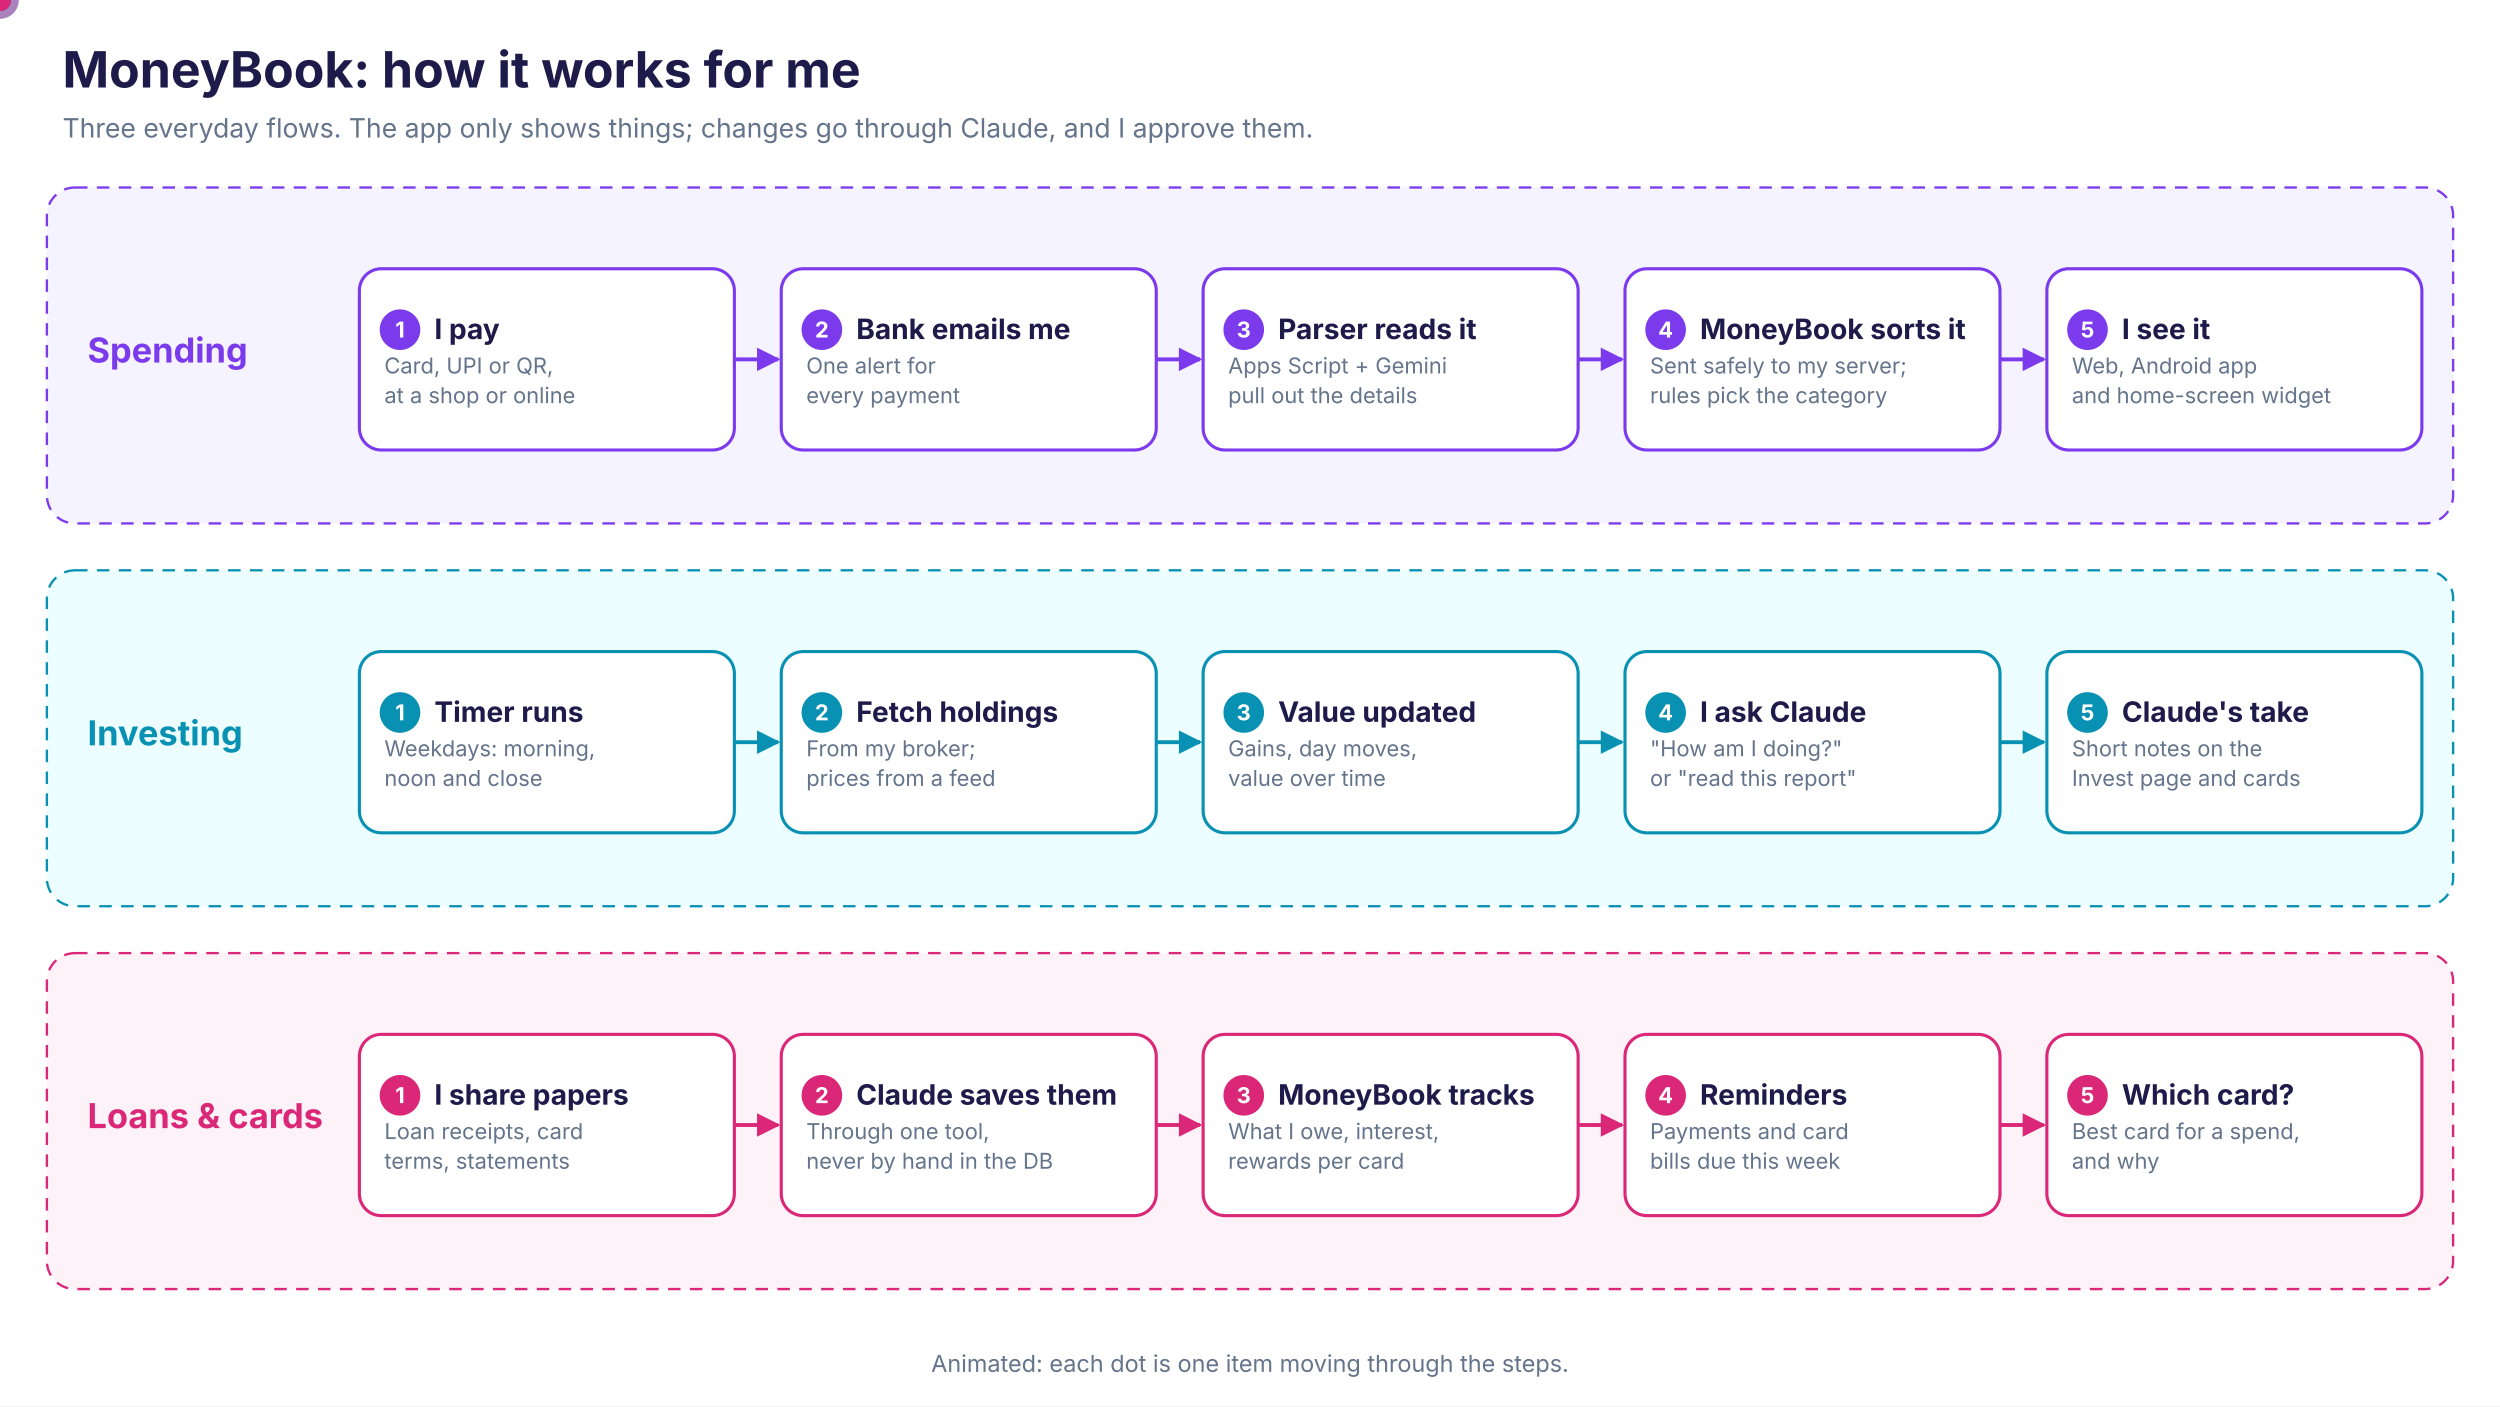
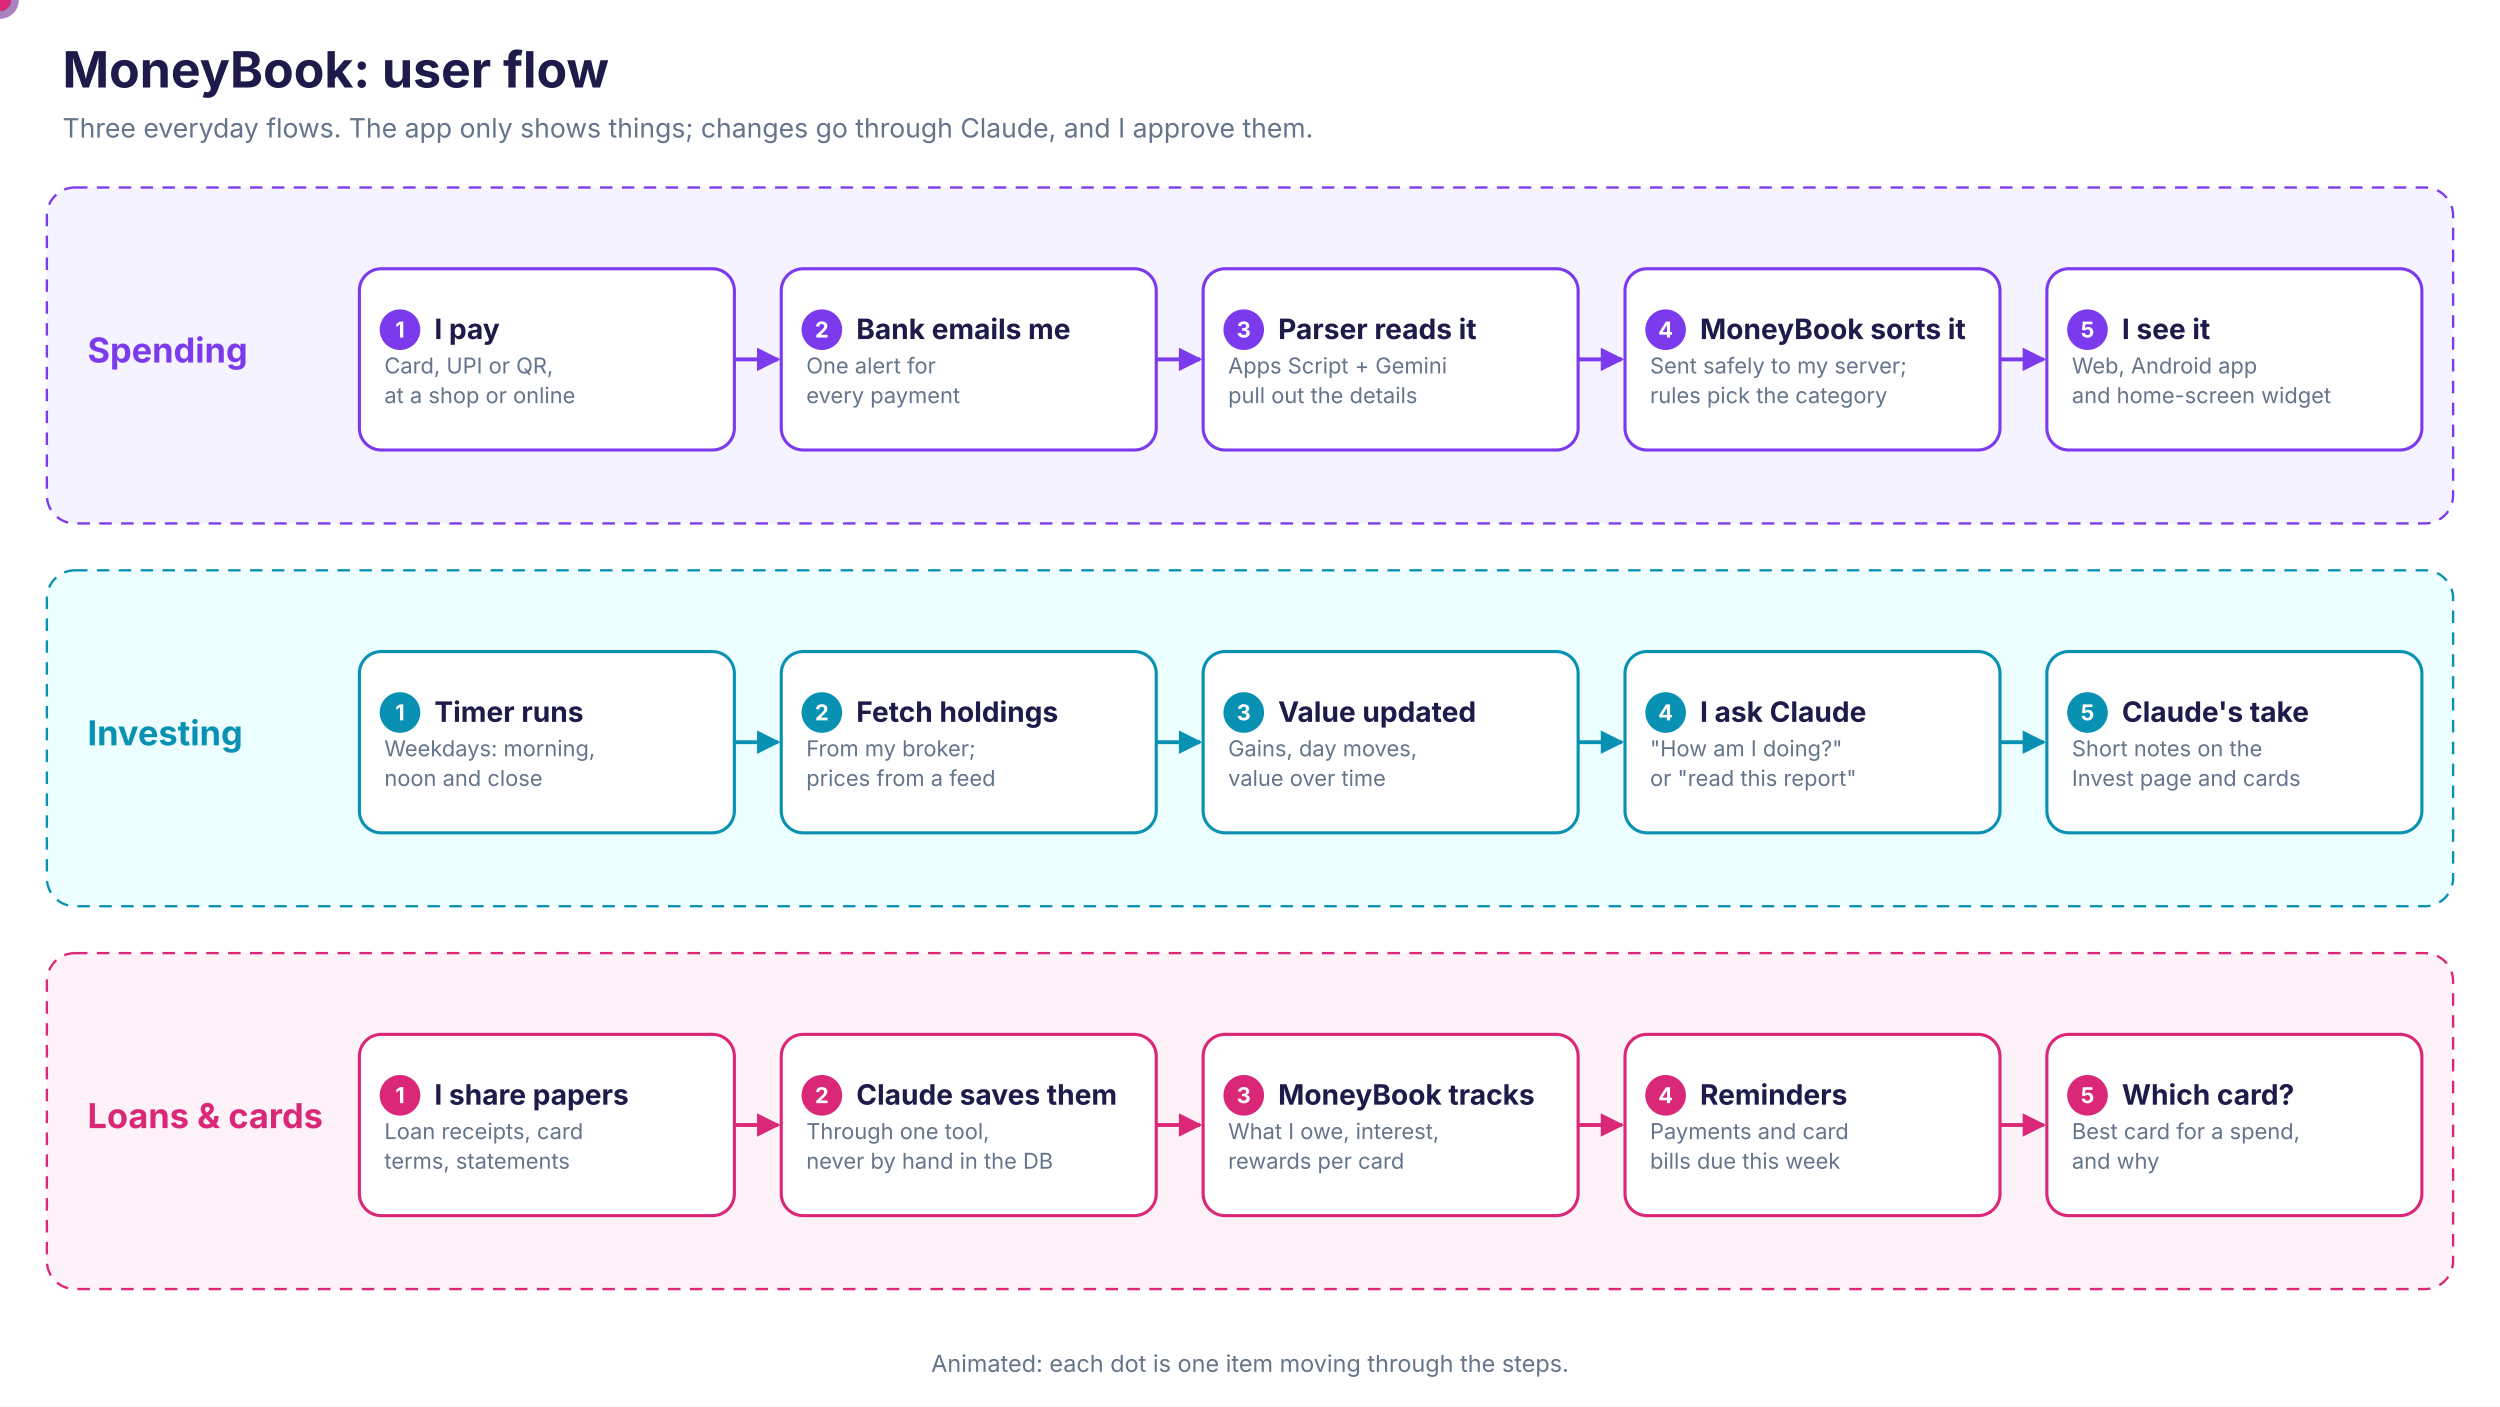
<svg xmlns="http://www.w3.org/2000/svg" width="1600" height="900" viewBox="0 0 1600 900" role="img" aria-label="MoneyBook user flow: spending, investing, loans and cards">
  <defs>
    <marker id="a0891B2" viewBox="0 0 10 10" refX="9" refY="5" markerWidth="6" markerHeight="6" orient="auto-start-reverse">
      <path d="M0,0 L10,5 L0,10 z" fill="#0891B2" />
    </marker>
    <marker id="a7C3AED" viewBox="0 0 10 10" refX="9" refY="5" markerWidth="6" markerHeight="6" orient="auto-start-reverse">
      <path d="M0,0 L10,5 L0,10 z" fill="#7C3AED" />
    </marker>
    <marker id="aDB2777" viewBox="0 0 10 10" refX="9" refY="5" markerWidth="6" markerHeight="6" orient="auto-start-reverse">
      <path d="M0,0 L10,5 L0,10 z" fill="#DB2777" />
    </marker>
  </defs>
  <rect width="1600" height="900" fill="#FFFFFF" />
  <rect x="30" y="120" width="1540" height="215" rx="18" fill="#F5F3FF" stroke="#7C3AED" stroke-width="1.5" stroke-dasharray="8,6" />
  <text x="48" y="150" font-family="Inter, 'Segoe UI', Helvetica, Arial, sans-serif" font-size="17" font-weight="bold" fill="#7C3AED" text-anchor="start" />
  <text x="56" y="232" font-family="Inter, 'Segoe UI', Helvetica, Arial, sans-serif" font-size="22" font-weight="bold" fill="#7C3AED" text-anchor="start">Spending</text>
  <path d="M470,230.0 L498,230.0" fill="none" stroke="#7C3AED" stroke-width="2.5" stroke-linejoin="round" marker-end="url(#a7C3AED)" />
  <path d="M740,230.0 L768,230.0" fill="none" stroke="#7C3AED" stroke-width="2.5" stroke-linejoin="round" marker-end="url(#a7C3AED)" />
  <path d="M1010,230.0 L1038,230.0" fill="none" stroke="#7C3AED" stroke-width="2.5" stroke-linejoin="round" marker-end="url(#a7C3AED)" />
  <path d="M1280,230.0 L1308,230.0" fill="none" stroke="#7C3AED" stroke-width="2.5" stroke-linejoin="round" marker-end="url(#a7C3AED)" />
  <rect x="30" y="365" width="1540" height="215" rx="18" fill="#ECFEFF" stroke="#0891B2" stroke-width="1.5" stroke-dasharray="8,6" />
  <text x="48" y="395" font-family="Inter, 'Segoe UI', Helvetica, Arial, sans-serif" font-size="17" font-weight="bold" fill="#0891B2" text-anchor="start" />
  <text x="56" y="477" font-family="Inter, 'Segoe UI', Helvetica, Arial, sans-serif" font-size="22" font-weight="bold" fill="#0891B2" text-anchor="start">Investing</text>
  <path d="M470,475.0 L498,475.0" fill="none" stroke="#0891B2" stroke-width="2.5" stroke-linejoin="round" marker-end="url(#a0891B2)" />
  <path d="M740,475.0 L768,475.0" fill="none" stroke="#0891B2" stroke-width="2.5" stroke-linejoin="round" marker-end="url(#a0891B2)" />
  <path d="M1010,475.0 L1038,475.0" fill="none" stroke="#0891B2" stroke-width="2.5" stroke-linejoin="round" marker-end="url(#a0891B2)" />
  <path d="M1280,475.0 L1308,475.0" fill="none" stroke="#0891B2" stroke-width="2.5" stroke-linejoin="round" marker-end="url(#a0891B2)" />
  <rect x="30" y="610" width="1540" height="215" rx="18" fill="#FDF2F8" stroke="#DB2777" stroke-width="1.5" stroke-dasharray="8,6" />
  <text x="48" y="640" font-family="Inter, 'Segoe UI', Helvetica, Arial, sans-serif" font-size="17" font-weight="bold" fill="#DB2777" text-anchor="start" />
  <text x="56" y="722" font-family="Inter, 'Segoe UI', Helvetica, Arial, sans-serif" font-size="22" font-weight="bold" fill="#DB2777" text-anchor="start">Loans &amp; cards</text>
  <path d="M470,720.0 L498,720.0" fill="none" stroke="#DB2777" stroke-width="2.5" stroke-linejoin="round" marker-end="url(#aDB2777)" />
  <path d="M740,720.0 L768,720.0" fill="none" stroke="#DB2777" stroke-width="2.5" stroke-linejoin="round" marker-end="url(#aDB2777)" />
  <path d="M1010,720.0 L1038,720.0" fill="none" stroke="#DB2777" stroke-width="2.5" stroke-linejoin="round" marker-end="url(#aDB2777)" />
  <path d="M1280,720.0 L1308,720.0" fill="none" stroke="#DB2777" stroke-width="2.5" stroke-linejoin="round" marker-end="url(#aDB2777)" />
  <circle r="7" fill="#7C3AED" opacity="0.95">
    <animateMotion dur="8s" begin="-0.0s" repeatCount="indefinite" path="M230,230.0 L1550,230.0" />
  </circle>
  <circle r="12" fill="#7C3AED" opacity="0.18">
    <animateMotion dur="8s" begin="-0.0s" repeatCount="indefinite" path="M230,230.0 L1550,230.0" />
  </circle>
  <circle r="7" fill="#7C3AED" opacity="0.95">
    <animateMotion dur="8s" begin="-4.0s" repeatCount="indefinite" path="M230,230.0 L1550,230.0" />
  </circle>
  <circle r="12" fill="#7C3AED" opacity="0.18">
    <animateMotion dur="8s" begin="-4.0s" repeatCount="indefinite" path="M230,230.0 L1550,230.0" />
  </circle>
  <circle r="7" fill="#0891B2" opacity="0.95">
    <animateMotion dur="8s" begin="-1.3s" repeatCount="indefinite" path="M230,475.0 L1550,475.0" />
  </circle>
  <circle r="12" fill="#0891B2" opacity="0.18">
    <animateMotion dur="8s" begin="-1.3s" repeatCount="indefinite" path="M230,475.0 L1550,475.0" />
  </circle>
  <circle r="7" fill="#0891B2" opacity="0.95">
    <animateMotion dur="8s" begin="-5.3s" repeatCount="indefinite" path="M230,475.0 L1550,475.0" />
  </circle>
  <circle r="12" fill="#0891B2" opacity="0.18">
    <animateMotion dur="8s" begin="-5.3s" repeatCount="indefinite" path="M230,475.0 L1550,475.0" />
  </circle>
  <circle r="7" fill="#DB2777" opacity="0.95">
    <animateMotion dur="8s" begin="-2.6s" repeatCount="indefinite" path="M230,720.0 L1550,720.0" />
  </circle>
  <circle r="12" fill="#DB2777" opacity="0.18">
    <animateMotion dur="8s" begin="-2.6s" repeatCount="indefinite" path="M230,720.0 L1550,720.0" />
  </circle>
  <circle r="7" fill="#DB2777" opacity="0.95">
    <animateMotion dur="8s" begin="-6.6s" repeatCount="indefinite" path="M230,720.0 L1550,720.0" />
  </circle>
  <circle r="12" fill="#DB2777" opacity="0.18">
    <animateMotion dur="8s" begin="-6.6s" repeatCount="indefinite" path="M230,720.0 L1550,720.0" />
  </circle>
-   <text x="40" y="56" font-family="Inter, 'Segoe UI', Helvetica, Arial, sans-serif" font-size="32" font-weight="bold" fill="#1E1B4B" text-anchor="start">MoneyBook: how it works for me</text>
+   <text x="40" y="56" font-family="Inter, 'Segoe UI', Helvetica, Arial, sans-serif" font-size="32" font-weight="bold" fill="#1E1B4B" text-anchor="start">MoneyBook: user flow</text>
  <text x="40" y="88" font-family="Inter, 'Segoe UI', Helvetica, Arial, sans-serif" font-size="17" font-weight="normal" fill="#64748B" text-anchor="start">Three everyday flows. The app only shows things; changes go through Claude, and I approve them.</text>
  <rect x="230" y="172" width="240" height="116" rx="14" fill="#FFFFFF" stroke="#7C3AED" stroke-width="2" />
  <circle cx="256" cy="211.0" r="13" fill="#7C3AED" />
  <text x="256" y="216.0" font-family="Inter, 'Segoe UI', Helvetica, Arial, sans-serif" font-size="14" font-weight="bold" fill="#FFFFFF" text-anchor="middle">1</text>
  <text x="278" y="217.0" font-family="Inter, 'Segoe UI', Helvetica, Arial, sans-serif" font-size="18" font-weight="bold" fill="#1E1B4B" text-anchor="start">I pay</text>
  <text x="246" y="239.0" font-family="Inter, 'Segoe UI', Helvetica, Arial, sans-serif" font-size="14" font-weight="normal" fill="#64748B" text-anchor="start">Card, UPI or QR,</text>
  <text x="246" y="258.0" font-family="Inter, 'Segoe UI', Helvetica, Arial, sans-serif" font-size="14" font-weight="normal" fill="#64748B" text-anchor="start">at a shop or online</text>
  <rect x="500" y="172" width="240" height="116" rx="14" fill="#FFFFFF" stroke="#7C3AED" stroke-width="2" />
  <circle cx="526" cy="211.0" r="13" fill="#7C3AED" />
  <text x="526" y="216.0" font-family="Inter, 'Segoe UI', Helvetica, Arial, sans-serif" font-size="14" font-weight="bold" fill="#FFFFFF" text-anchor="middle">2</text>
  <text x="548" y="217.0" font-family="Inter, 'Segoe UI', Helvetica, Arial, sans-serif" font-size="18" font-weight="bold" fill="#1E1B4B" text-anchor="start">Bank emails me</text>
  <text x="516" y="239.0" font-family="Inter, 'Segoe UI', Helvetica, Arial, sans-serif" font-size="14" font-weight="normal" fill="#64748B" text-anchor="start">One alert for</text>
  <text x="516" y="258.0" font-family="Inter, 'Segoe UI', Helvetica, Arial, sans-serif" font-size="14" font-weight="normal" fill="#64748B" text-anchor="start">every payment</text>
  <rect x="770" y="172" width="240" height="116" rx="14" fill="#FFFFFF" stroke="#7C3AED" stroke-width="2" />
  <circle cx="796" cy="211.0" r="13" fill="#7C3AED" />
  <text x="796" y="216.0" font-family="Inter, 'Segoe UI', Helvetica, Arial, sans-serif" font-size="14" font-weight="bold" fill="#FFFFFF" text-anchor="middle">3</text>
  <text x="818" y="217.0" font-family="Inter, 'Segoe UI', Helvetica, Arial, sans-serif" font-size="18" font-weight="bold" fill="#1E1B4B" text-anchor="start">Parser reads it</text>
  <text x="786" y="239.0" font-family="Inter, 'Segoe UI', Helvetica, Arial, sans-serif" font-size="14" font-weight="normal" fill="#64748B" text-anchor="start">Apps Script + Gemini</text>
  <text x="786" y="258.0" font-family="Inter, 'Segoe UI', Helvetica, Arial, sans-serif" font-size="14" font-weight="normal" fill="#64748B" text-anchor="start">pull out the details</text>
  <rect x="1040" y="172" width="240" height="116" rx="14" fill="#FFFFFF" stroke="#7C3AED" stroke-width="2" />
  <circle cx="1066" cy="211.0" r="13" fill="#7C3AED" />
  <text x="1066" y="216.0" font-family="Inter, 'Segoe UI', Helvetica, Arial, sans-serif" font-size="14" font-weight="bold" fill="#FFFFFF" text-anchor="middle">4</text>
  <text x="1088" y="217.0" font-family="Inter, 'Segoe UI', Helvetica, Arial, sans-serif" font-size="18" font-weight="bold" fill="#1E1B4B" text-anchor="start">MoneyBook sorts it</text>
  <text x="1056" y="239.0" font-family="Inter, 'Segoe UI', Helvetica, Arial, sans-serif" font-size="14" font-weight="normal" fill="#64748B" text-anchor="start">Sent safely to my server;</text>
  <text x="1056" y="258.0" font-family="Inter, 'Segoe UI', Helvetica, Arial, sans-serif" font-size="14" font-weight="normal" fill="#64748B" text-anchor="start">rules pick the category</text>
  <rect x="1310" y="172" width="240" height="116" rx="14" fill="#FFFFFF" stroke="#7C3AED" stroke-width="2" />
  <circle cx="1336" cy="211.0" r="13" fill="#7C3AED" />
  <text x="1336" y="216.0" font-family="Inter, 'Segoe UI', Helvetica, Arial, sans-serif" font-size="14" font-weight="bold" fill="#FFFFFF" text-anchor="middle">5</text>
  <text x="1358" y="217.0" font-family="Inter, 'Segoe UI', Helvetica, Arial, sans-serif" font-size="18" font-weight="bold" fill="#1E1B4B" text-anchor="start">I see it</text>
  <text x="1326" y="239.0" font-family="Inter, 'Segoe UI', Helvetica, Arial, sans-serif" font-size="14" font-weight="normal" fill="#64748B" text-anchor="start">Web, Android app</text>
  <text x="1326" y="258.0" font-family="Inter, 'Segoe UI', Helvetica, Arial, sans-serif" font-size="14" font-weight="normal" fill="#64748B" text-anchor="start">and home-screen widget</text>
  <rect x="230" y="417" width="240" height="116" rx="14" fill="#FFFFFF" stroke="#0891B2" stroke-width="2" />
  <circle cx="256" cy="456.0" r="13" fill="#0891B2" />
  <text x="256" y="461.0" font-family="Inter, 'Segoe UI', Helvetica, Arial, sans-serif" font-size="14" font-weight="bold" fill="#FFFFFF" text-anchor="middle">1</text>
  <text x="278" y="462.0" font-family="Inter, 'Segoe UI', Helvetica, Arial, sans-serif" font-size="18" font-weight="bold" fill="#1E1B4B" text-anchor="start">Timer runs</text>
  <text x="246" y="484.0" font-family="Inter, 'Segoe UI', Helvetica, Arial, sans-serif" font-size="14" font-weight="normal" fill="#64748B" text-anchor="start">Weekdays: morning,</text>
  <text x="246" y="503.0" font-family="Inter, 'Segoe UI', Helvetica, Arial, sans-serif" font-size="14" font-weight="normal" fill="#64748B" text-anchor="start">noon and close</text>
  <rect x="500" y="417" width="240" height="116" rx="14" fill="#FFFFFF" stroke="#0891B2" stroke-width="2" />
  <circle cx="526" cy="456.0" r="13" fill="#0891B2" />
  <text x="526" y="461.0" font-family="Inter, 'Segoe UI', Helvetica, Arial, sans-serif" font-size="14" font-weight="bold" fill="#FFFFFF" text-anchor="middle">2</text>
  <text x="548" y="462.0" font-family="Inter, 'Segoe UI', Helvetica, Arial, sans-serif" font-size="18" font-weight="bold" fill="#1E1B4B" text-anchor="start">Fetch holdings</text>
  <text x="516" y="484.0" font-family="Inter, 'Segoe UI', Helvetica, Arial, sans-serif" font-size="14" font-weight="normal" fill="#64748B" text-anchor="start">From my broker;</text>
  <text x="516" y="503.0" font-family="Inter, 'Segoe UI', Helvetica, Arial, sans-serif" font-size="14" font-weight="normal" fill="#64748B" text-anchor="start">prices from a feed</text>
  <rect x="770" y="417" width="240" height="116" rx="14" fill="#FFFFFF" stroke="#0891B2" stroke-width="2" />
  <circle cx="796" cy="456.0" r="13" fill="#0891B2" />
  <text x="796" y="461.0" font-family="Inter, 'Segoe UI', Helvetica, Arial, sans-serif" font-size="14" font-weight="bold" fill="#FFFFFF" text-anchor="middle">3</text>
  <text x="818" y="462.0" font-family="Inter, 'Segoe UI', Helvetica, Arial, sans-serif" font-size="18" font-weight="bold" fill="#1E1B4B" text-anchor="start">Value updated</text>
  <text x="786" y="484.0" font-family="Inter, 'Segoe UI', Helvetica, Arial, sans-serif" font-size="14" font-weight="normal" fill="#64748B" text-anchor="start">Gains, day moves,</text>
  <text x="786" y="503.0" font-family="Inter, 'Segoe UI', Helvetica, Arial, sans-serif" font-size="14" font-weight="normal" fill="#64748B" text-anchor="start">value over time</text>
  <rect x="1040" y="417" width="240" height="116" rx="14" fill="#FFFFFF" stroke="#0891B2" stroke-width="2" />
  <circle cx="1066" cy="456.0" r="13" fill="#0891B2" />
  <text x="1066" y="461.0" font-family="Inter, 'Segoe UI', Helvetica, Arial, sans-serif" font-size="14" font-weight="bold" fill="#FFFFFF" text-anchor="middle">4</text>
  <text x="1088" y="462.0" font-family="Inter, 'Segoe UI', Helvetica, Arial, sans-serif" font-size="18" font-weight="bold" fill="#1E1B4B" text-anchor="start">I ask Claude</text>
  <text x="1056" y="484.0" font-family="Inter, 'Segoe UI', Helvetica, Arial, sans-serif" font-size="14" font-weight="normal" fill="#64748B" text-anchor="start">"How am I doing?"</text>
  <text x="1056" y="503.0" font-family="Inter, 'Segoe UI', Helvetica, Arial, sans-serif" font-size="14" font-weight="normal" fill="#64748B" text-anchor="start">or "read this report"</text>
  <rect x="1310" y="417" width="240" height="116" rx="14" fill="#FFFFFF" stroke="#0891B2" stroke-width="2" />
  <circle cx="1336" cy="456.0" r="13" fill="#0891B2" />
  <text x="1336" y="461.0" font-family="Inter, 'Segoe UI', Helvetica, Arial, sans-serif" font-size="14" font-weight="bold" fill="#FFFFFF" text-anchor="middle">5</text>
  <text x="1358" y="462.0" font-family="Inter, 'Segoe UI', Helvetica, Arial, sans-serif" font-size="18" font-weight="bold" fill="#1E1B4B" text-anchor="start">Claude's take</text>
  <text x="1326" y="484.0" font-family="Inter, 'Segoe UI', Helvetica, Arial, sans-serif" font-size="14" font-weight="normal" fill="#64748B" text-anchor="start">Short notes on the</text>
  <text x="1326" y="503.0" font-family="Inter, 'Segoe UI', Helvetica, Arial, sans-serif" font-size="14" font-weight="normal" fill="#64748B" text-anchor="start">Invest page and cards</text>
  <rect x="230" y="662" width="240" height="116" rx="14" fill="#FFFFFF" stroke="#DB2777" stroke-width="2" />
  <circle cx="256" cy="701.0" r="13" fill="#DB2777" />
  <text x="256" y="706.0" font-family="Inter, 'Segoe UI', Helvetica, Arial, sans-serif" font-size="14" font-weight="bold" fill="#FFFFFF" text-anchor="middle">1</text>
  <text x="278" y="707.0" font-family="Inter, 'Segoe UI', Helvetica, Arial, sans-serif" font-size="18" font-weight="bold" fill="#1E1B4B" text-anchor="start">I share papers</text>
  <text x="246" y="729.0" font-family="Inter, 'Segoe UI', Helvetica, Arial, sans-serif" font-size="14" font-weight="normal" fill="#64748B" text-anchor="start">Loan receipts, card</text>
  <text x="246" y="748.0" font-family="Inter, 'Segoe UI', Helvetica, Arial, sans-serif" font-size="14" font-weight="normal" fill="#64748B" text-anchor="start">terms, statements</text>
  <rect x="500" y="662" width="240" height="116" rx="14" fill="#FFFFFF" stroke="#DB2777" stroke-width="2" />
  <circle cx="526" cy="701.0" r="13" fill="#DB2777" />
  <text x="526" y="706.0" font-family="Inter, 'Segoe UI', Helvetica, Arial, sans-serif" font-size="14" font-weight="bold" fill="#FFFFFF" text-anchor="middle">2</text>
  <text x="548" y="707.0" font-family="Inter, 'Segoe UI', Helvetica, Arial, sans-serif" font-size="18" font-weight="bold" fill="#1E1B4B" text-anchor="start">Claude saves them</text>
  <text x="516" y="729.0" font-family="Inter, 'Segoe UI', Helvetica, Arial, sans-serif" font-size="14" font-weight="normal" fill="#64748B" text-anchor="start">Through one tool,</text>
  <text x="516" y="748.0" font-family="Inter, 'Segoe UI', Helvetica, Arial, sans-serif" font-size="14" font-weight="normal" fill="#64748B" text-anchor="start">never by hand in the DB</text>
  <rect x="770" y="662" width="240" height="116" rx="14" fill="#FFFFFF" stroke="#DB2777" stroke-width="2" />
  <circle cx="796" cy="701.0" r="13" fill="#DB2777" />
  <text x="796" y="706.0" font-family="Inter, 'Segoe UI', Helvetica, Arial, sans-serif" font-size="14" font-weight="bold" fill="#FFFFFF" text-anchor="middle">3</text>
  <text x="818" y="707.0" font-family="Inter, 'Segoe UI', Helvetica, Arial, sans-serif" font-size="18" font-weight="bold" fill="#1E1B4B" text-anchor="start">MoneyBook tracks</text>
  <text x="786" y="729.0" font-family="Inter, 'Segoe UI', Helvetica, Arial, sans-serif" font-size="14" font-weight="normal" fill="#64748B" text-anchor="start">What I owe, interest,</text>
  <text x="786" y="748.0" font-family="Inter, 'Segoe UI', Helvetica, Arial, sans-serif" font-size="14" font-weight="normal" fill="#64748B" text-anchor="start">rewards per card</text>
  <rect x="1040" y="662" width="240" height="116" rx="14" fill="#FFFFFF" stroke="#DB2777" stroke-width="2" />
  <circle cx="1066" cy="701.0" r="13" fill="#DB2777" />
  <text x="1066" y="706.0" font-family="Inter, 'Segoe UI', Helvetica, Arial, sans-serif" font-size="14" font-weight="bold" fill="#FFFFFF" text-anchor="middle">4</text>
  <text x="1088" y="707.0" font-family="Inter, 'Segoe UI', Helvetica, Arial, sans-serif" font-size="18" font-weight="bold" fill="#1E1B4B" text-anchor="start">Reminders</text>
  <text x="1056" y="729.0" font-family="Inter, 'Segoe UI', Helvetica, Arial, sans-serif" font-size="14" font-weight="normal" fill="#64748B" text-anchor="start">Payments and card</text>
  <text x="1056" y="748.0" font-family="Inter, 'Segoe UI', Helvetica, Arial, sans-serif" font-size="14" font-weight="normal" fill="#64748B" text-anchor="start">bills due this week</text>
  <rect x="1310" y="662" width="240" height="116" rx="14" fill="#FFFFFF" stroke="#DB2777" stroke-width="2" />
  <circle cx="1336" cy="701.0" r="13" fill="#DB2777" />
  <text x="1336" y="706.0" font-family="Inter, 'Segoe UI', Helvetica, Arial, sans-serif" font-size="14" font-weight="bold" fill="#FFFFFF" text-anchor="middle">5</text>
  <text x="1358" y="707.0" font-family="Inter, 'Segoe UI', Helvetica, Arial, sans-serif" font-size="18" font-weight="bold" fill="#1E1B4B" text-anchor="start">Which card?</text>
  <text x="1326" y="729.0" font-family="Inter, 'Segoe UI', Helvetica, Arial, sans-serif" font-size="14" font-weight="normal" fill="#64748B" text-anchor="start">Best card for a spend,</text>
  <text x="1326" y="748.0" font-family="Inter, 'Segoe UI', Helvetica, Arial, sans-serif" font-size="14" font-weight="normal" fill="#64748B" text-anchor="start">and why</text>
  <text x="800" y="878" font-family="Inter, 'Segoe UI', Helvetica, Arial, sans-serif" font-size="15" font-weight="normal" fill="#64748B" text-anchor="middle">Animated: each dot is one item moving through the steps.</text>
</svg>
